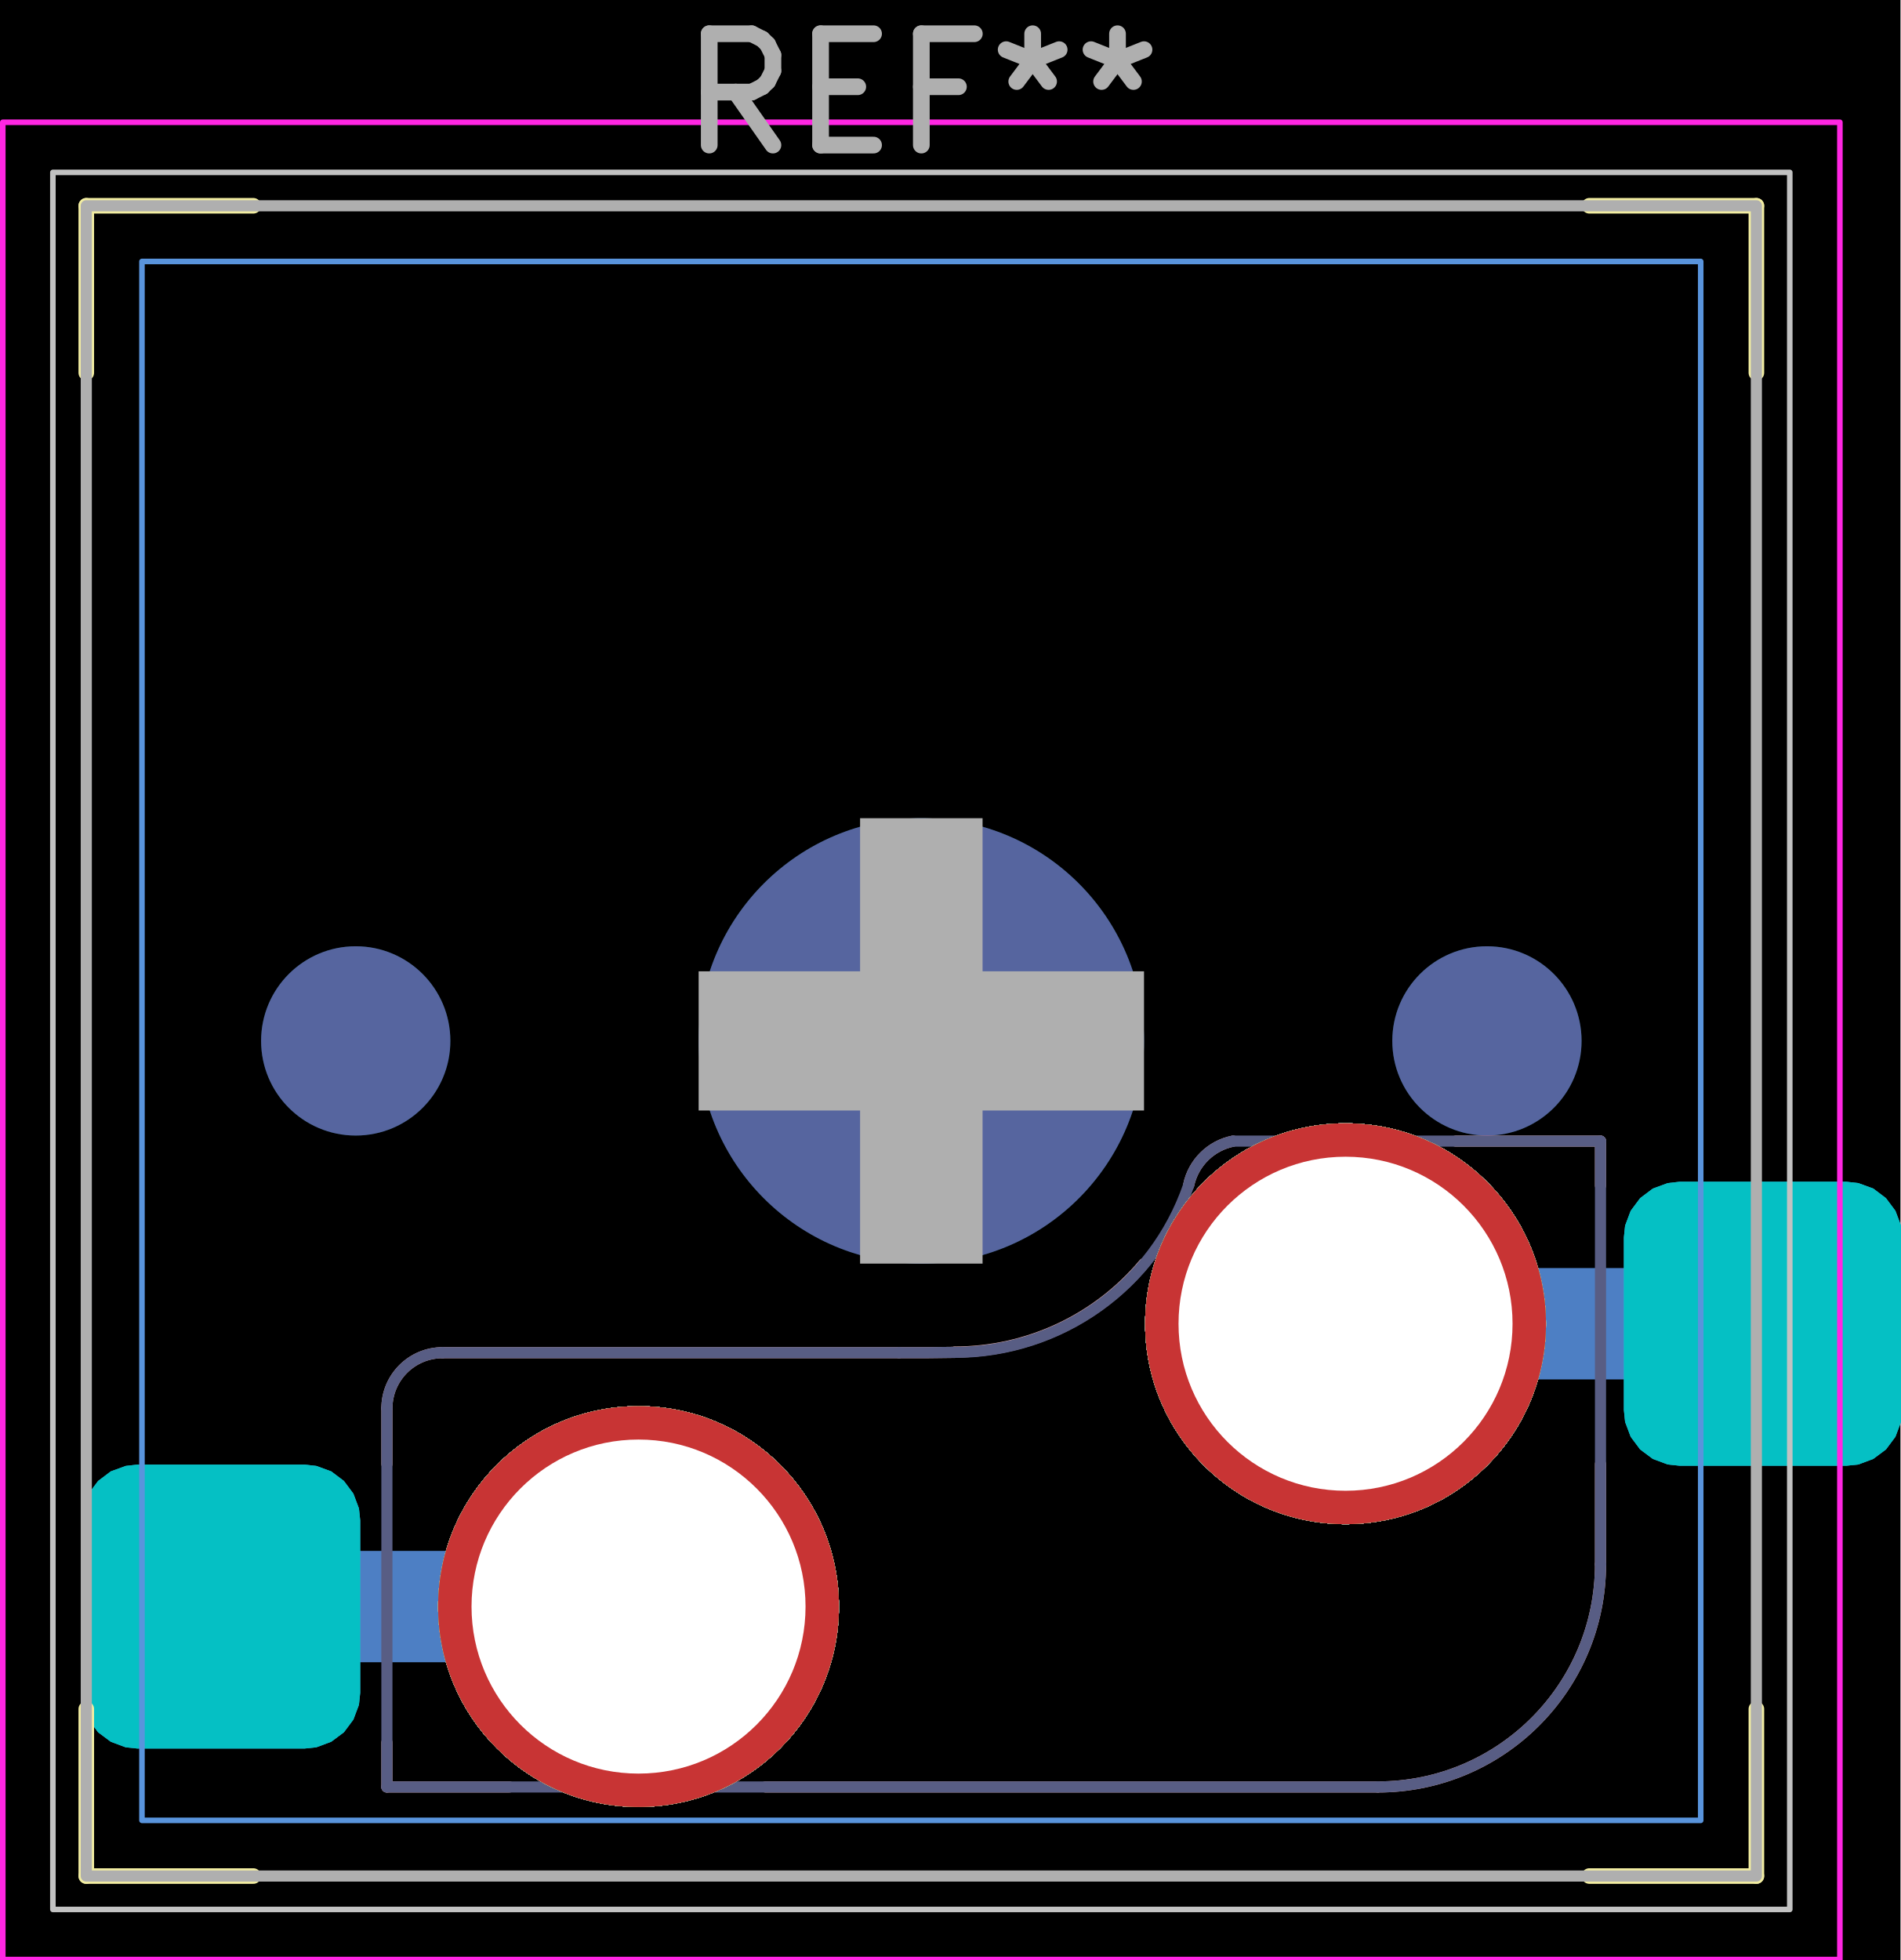
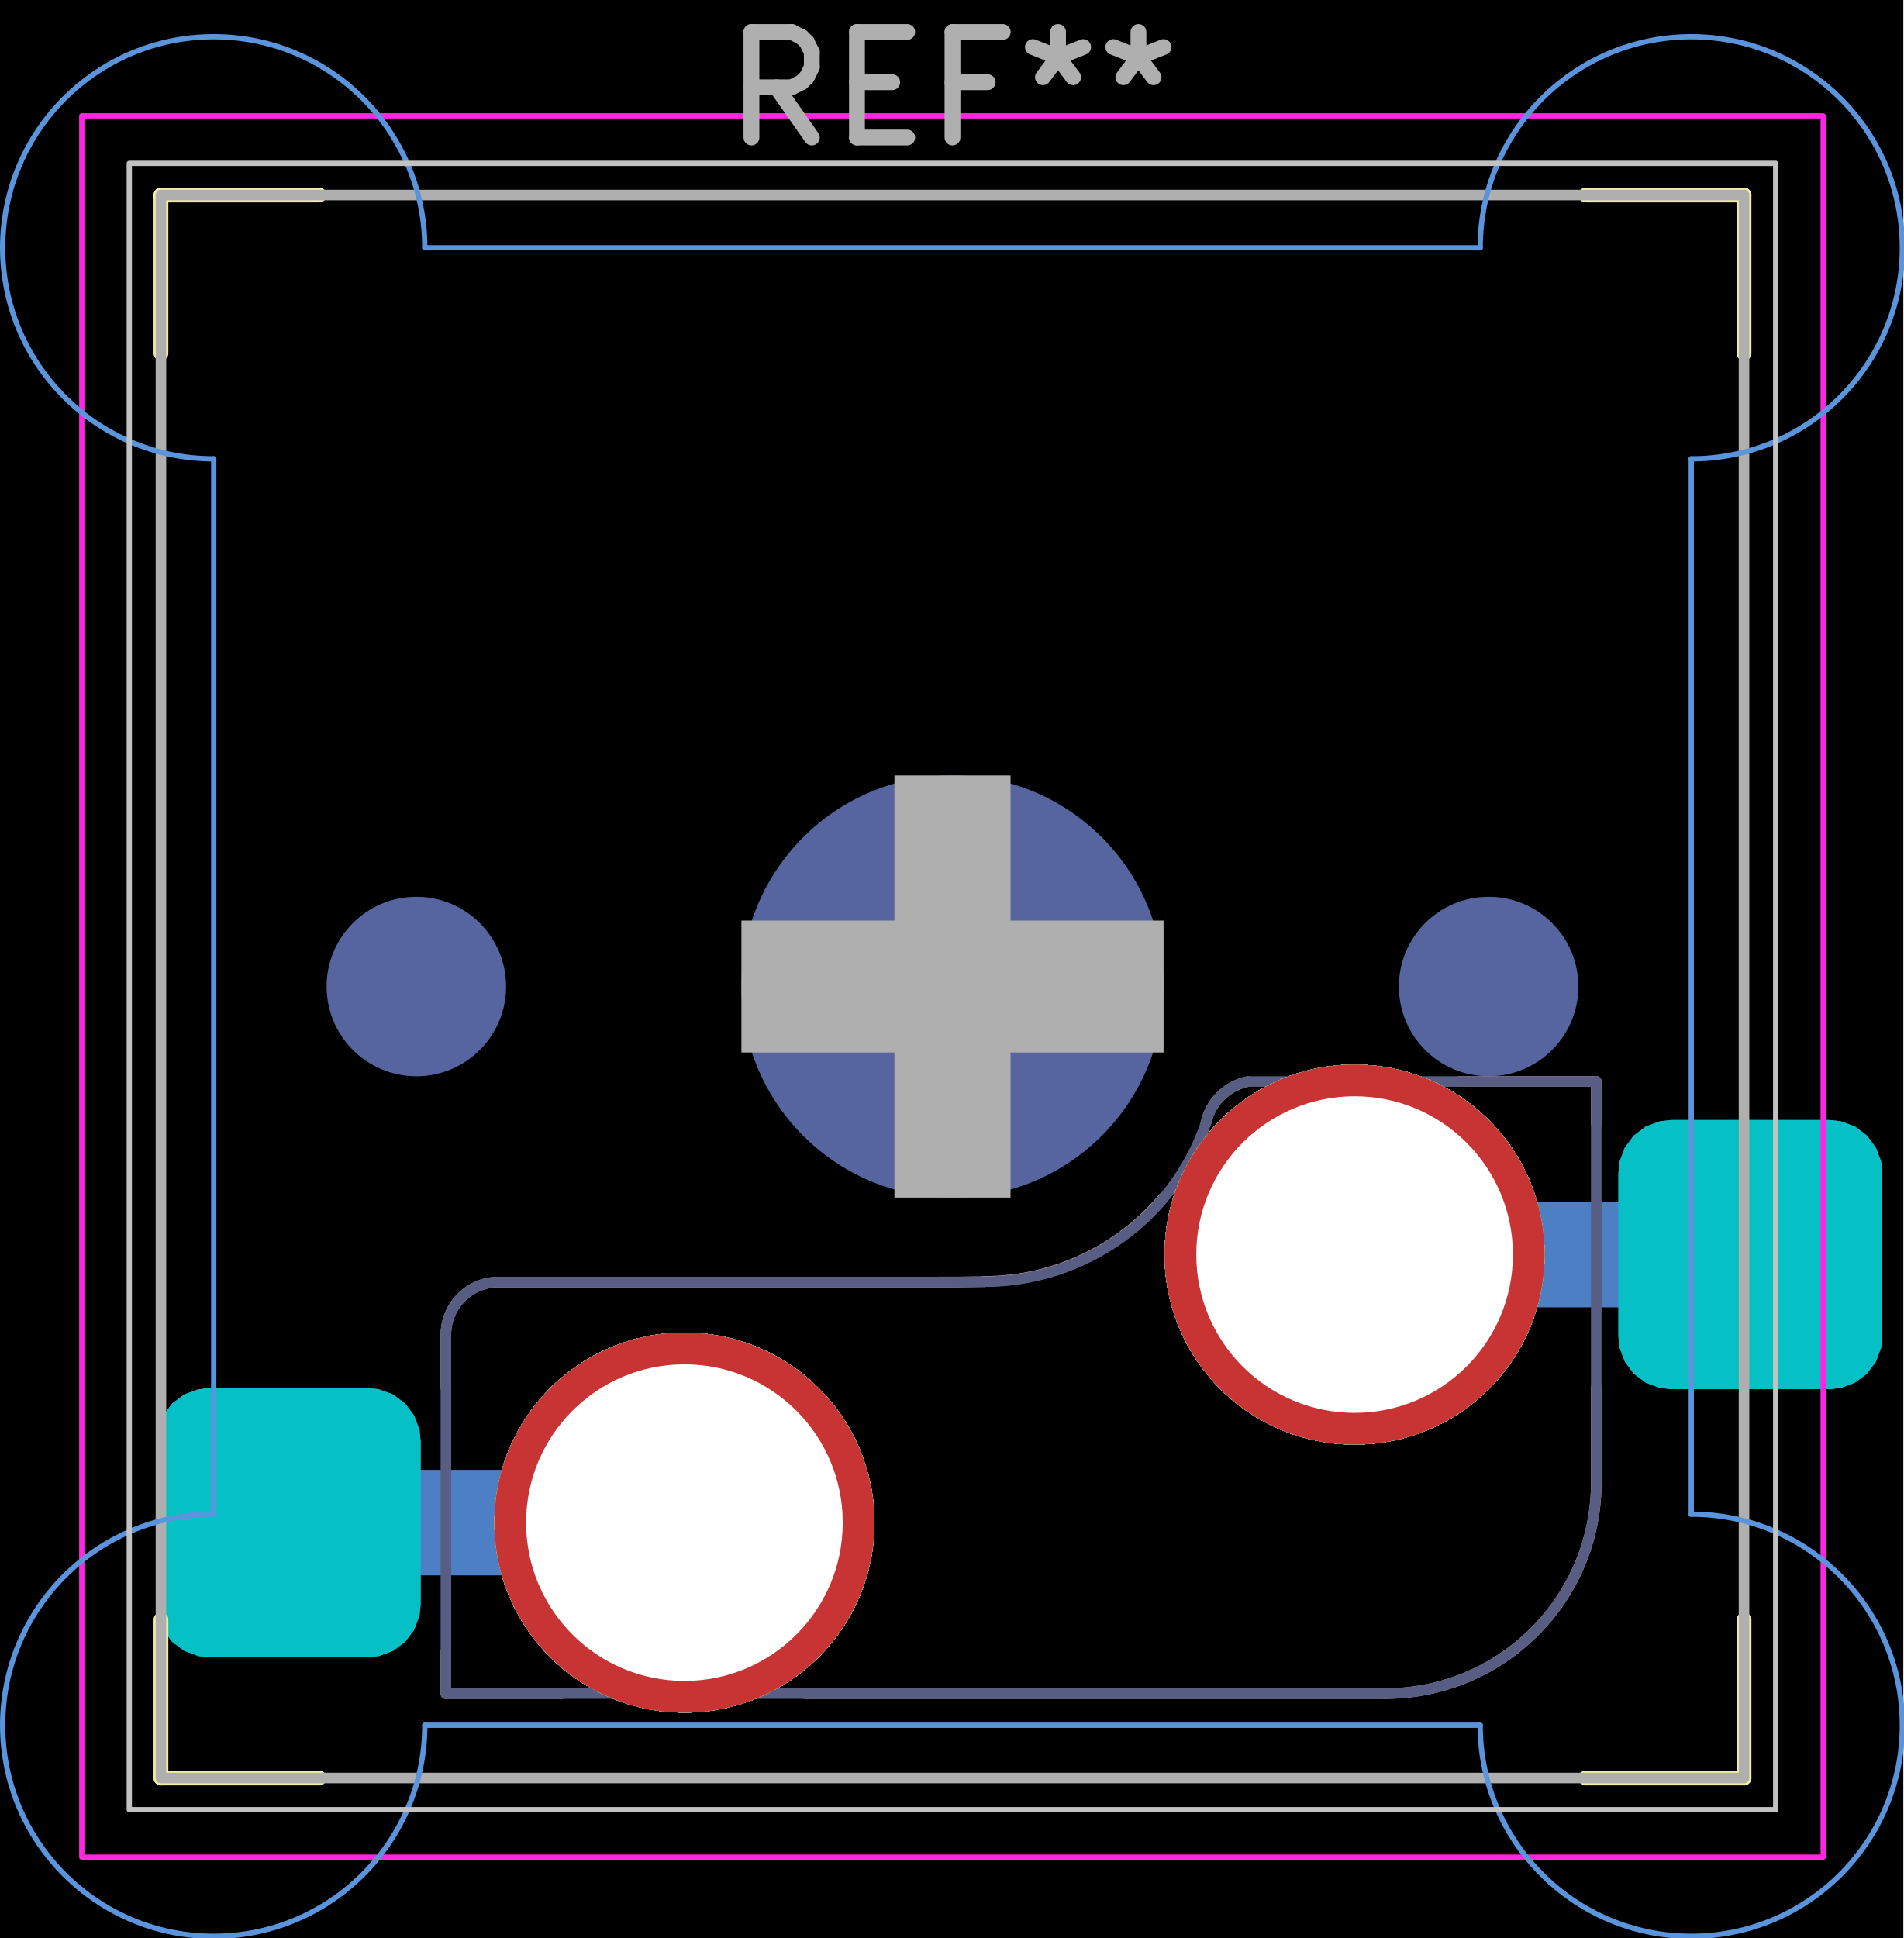
- <svg xmlns="http://www.w3.org/2000/svg" version="1.1" width="100%" height="100%" viewBox="0 0 17.069 17.602" preserveAspectRatio="xMidYMid meet">
+ <svg xmlns="http://www.w3.org/2000/svg" version="1.1" width="100%" height="100%" viewBox="0 0 18.034 18.364" preserveAspectRatio="xMidYMid meet">
  <rect width="100%" height="100%" fill="black" />
  <g style="fill:#000000; fill-opacity:1;stroke:#000000; stroke-opacity:1; stroke-linecap:round; stroke-linejoin:round;" transform="translate(0 0) scale(1 1)">
-     <path style="fill:#4D7FC4; fill-opacity:1; stroke:none;fill-rule:evenodd;" d="M 0.735,13.653 0.746,13.547 0.796,13.414 0.881,13.3 0.995,13.214 1.129,13.165 1.235,13.153 2.735,13.153 2.841,13.165 2.975,13.214 3.089,13.3 3.174,13.414 3.224,13.547 3.235,13.653 3.235,15.203 3.224,15.31 3.174,15.443 3.089,15.557 2.975,15.642 2.841,15.692 2.735,15.703 1.235,15.703 1.129,15.692 0.995,15.642 0.881,15.557 0.796,15.443 0.746,15.31 0.735,15.203 Z" />
-     <path style="fill:#4D7FC4; fill-opacity:1; stroke:none;fill-rule:evenodd;" d="M 2.275,14.928 2.275,13.928 5.275,13.928 5.275,14.928 Z" />
+     <path style="fill:#4D7FC4; fill-opacity:1; stroke:none;fill-rule:evenodd;" d="M 1.485,13.653 1.496,13.547 1.546,13.414 1.631,13.3 1.745,13.214 1.879,13.165 1.985,13.153 3.485,13.153 3.591,13.165 3.725,13.214 3.839,13.3 3.924,13.414 3.974,13.547 3.985,13.653 3.985,15.203 3.974,15.31 3.924,15.443 3.839,15.557 3.725,15.642 3.591,15.692 3.485,15.703 1.985,15.703 1.879,15.692 1.745,15.642 1.631,15.557 1.546,15.443 1.496,15.31 1.485,15.203 Z" />
+     <path style="fill:#4D7FC4; fill-opacity:1; stroke:none;fill-rule:evenodd;" d="M 3.025,14.928 3.025,13.928 6.025,13.928 6.025,14.928 Z" />
  </g>
  <g style="fill:#4D7FC4; fill-opacity:1; stroke:none;">
-     <circle cx="5.735" cy="14.428" r="1.8" />
-     <circle cx="12.085" cy="11.888" r="1.8" />
-     <path style="fill:#4D7FC4; fill-opacity:1; stroke:none;fill-rule:evenodd;" d="M 12.775,12.388 12.775,11.388 15.775,11.388 15.775,12.388 Z" />
-     <path style="fill:#4D7FC4; fill-opacity:1; stroke:none;fill-rule:evenodd;" d="M 14.585,11.113 14.596,11.007 14.646,10.874 14.731,10.76 14.845,10.674 14.979,10.625 15.085,10.613 16.585,10.613 16.691,10.625 16.825,10.674 16.939,10.76 17.024,10.874 17.074,11.007 17.085,11.113 17.085,12.663 17.074,12.77 17.024,12.903 16.939,13.017 16.825,13.102 16.691,13.152 16.585,13.163 15.085,13.163 14.979,13.152 14.845,13.102 14.731,13.017 14.646,12.903 14.596,12.77 14.585,12.663 Z" />
+     <circle cx="6.485" cy="14.428" r="1.8" />
+     <circle cx="12.835" cy="11.888" r="1.8" />
+     <path style="fill:#4D7FC4; fill-opacity:1; stroke:none;fill-rule:evenodd;" d="M 13.525,12.388 13.525,11.388 16.525,11.388 16.525,12.388 Z" />
+     <path style="fill:#4D7FC4; fill-opacity:1; stroke:none;fill-rule:evenodd;" d="M 15.335,11.113 15.346,11.007 15.396,10.874 15.481,10.76 15.595,10.674 15.729,10.625 15.835,10.613 17.335,10.613 17.441,10.625 17.575,10.674 17.689,10.76 17.774,10.874 17.824,11.007 17.835,11.113 17.835,12.663 17.824,12.77 17.774,12.903 17.689,13.017 17.575,13.102 17.441,13.152 17.335,13.163 15.835,13.163 15.729,13.152 15.595,13.102 15.481,13.017 15.396,12.903 15.346,12.77 15.335,12.663 Z" />
  </g>
  <g style="fill:#02FFEE; fill-opacity:0.4; stroke:none;">
-     <circle cx="3.195" cy="9.348" r="0.85" />
-     <circle cx="8.275" cy="9.348" r="2" />
-     <circle cx="13.355" cy="9.348" r="0.85" />
-     <path style="fill:#02FFEE; fill-opacity:0.4; stroke:none;fill-rule:evenodd;" d="M 0.735,13.653 0.746,13.547 0.796,13.414 0.881,13.3 0.995,13.214 1.129,13.165 1.235,13.153 2.735,13.153 2.841,13.165 2.975,13.214 3.089,13.3 3.174,13.414 3.224,13.547 3.235,13.653 3.235,15.203 3.224,15.31 3.174,15.443 3.089,15.557 2.975,15.642 2.841,15.692 2.735,15.703 1.235,15.703 1.129,15.692 0.995,15.642 0.881,15.557 0.796,15.443 0.746,15.31 0.735,15.203 Z" />
-     <circle cx="5.735" cy="14.428" r="1.8" />
-     <circle cx="12.085" cy="11.888" r="1.8" />
-     <path style="fill:#02FFEE; fill-opacity:0.4; stroke:none;fill-rule:evenodd;" d="M 14.585,11.113 14.596,11.007 14.646,10.874 14.731,10.76 14.845,10.674 14.979,10.625 15.085,10.613 16.585,10.613 16.691,10.625 16.825,10.674 16.939,10.76 17.024,10.874 17.074,11.007 17.085,11.113 17.085,12.663 17.074,12.77 17.024,12.903 16.939,13.017 16.825,13.102 16.691,13.152 16.585,13.163 15.085,13.163 14.979,13.152 14.845,13.102 14.731,13.017 14.646,12.903 14.596,12.77 14.585,12.663 Z" />
-     <path style="fill:#00C2C2; fill-opacity:0.9; stroke:none;fill-rule:evenodd;" d="M 0.735,13.653 0.746,13.547 0.796,13.414 0.881,13.3 0.995,13.214 1.129,13.165 1.235,13.153 2.735,13.153 2.841,13.165 2.975,13.214 3.089,13.3 3.174,13.414 3.224,13.547 3.235,13.653 3.235,15.203 3.224,15.31 3.174,15.443 3.089,15.557 2.975,15.642 2.841,15.692 2.735,15.703 1.235,15.703 1.129,15.692 0.995,15.642 0.881,15.557 0.796,15.443 0.746,15.31 0.735,15.203 Z" />
-     <path style="fill:#00C2C2; fill-opacity:0.9; stroke:none;fill-rule:evenodd;" d="M 14.585,11.113 14.596,11.007 14.646,10.874 14.731,10.76 14.845,10.674 14.979,10.625 15.085,10.613 16.585,10.613 16.691,10.625 16.825,10.674 16.939,10.76 17.024,10.874 17.074,11.007 17.085,11.113 17.085,12.663 17.074,12.77 17.024,12.903 16.939,13.017 16.825,13.102 16.691,13.152 16.585,13.163 15.085,13.163 14.979,13.152 14.845,13.102 14.731,13.017 14.646,12.903 14.596,12.77 14.585,12.663 Z" />
+     <circle cx="3.945" cy="9.348" r="0.85" />
+     <circle cx="9.025" cy="9.348" r="2" />
+     <circle cx="14.105" cy="9.348" r="0.85" />
+     <path style="fill:#02FFEE; fill-opacity:0.4; stroke:none;fill-rule:evenodd;" d="M 1.485,13.653 1.496,13.547 1.546,13.414 1.631,13.3 1.745,13.214 1.879,13.165 1.985,13.153 3.485,13.153 3.591,13.165 3.725,13.214 3.839,13.3 3.924,13.414 3.974,13.547 3.985,13.653 3.985,15.203 3.974,15.31 3.924,15.443 3.839,15.557 3.725,15.642 3.591,15.692 3.485,15.703 1.985,15.703 1.879,15.692 1.745,15.642 1.631,15.557 1.546,15.443 1.496,15.31 1.485,15.203 Z" />
+     <circle cx="6.485" cy="14.428" r="1.8" />
+     <circle cx="12.835" cy="11.888" r="1.8" />
+     <path style="fill:#02FFEE; fill-opacity:0.4; stroke:none;fill-rule:evenodd;" d="M 15.335,11.113 15.346,11.007 15.396,10.874 15.481,10.76 15.595,10.674 15.729,10.625 15.835,10.613 17.335,10.613 17.441,10.625 17.575,10.674 17.689,10.76 17.774,10.874 17.824,11.007 17.835,11.113 17.835,12.663 17.824,12.77 17.774,12.903 17.689,13.017 17.575,13.102 17.441,13.152 17.335,13.163 15.835,13.163 15.729,13.152 15.595,13.102 15.481,13.017 15.396,12.903 15.346,12.77 15.335,12.663 Z" />
+     <path style="fill:#00C2C2; fill-opacity:0.9; stroke:none;fill-rule:evenodd;" d="M 1.485,13.653 1.496,13.547 1.546,13.414 1.631,13.3 1.745,13.214 1.879,13.165 1.985,13.153 3.485,13.153 3.591,13.165 3.725,13.214 3.839,13.3 3.924,13.414 3.974,13.547 3.985,13.653 3.985,15.203 3.974,15.31 3.924,15.443 3.839,15.557 3.725,15.642 3.591,15.692 3.485,15.703 1.985,15.703 1.879,15.692 1.745,15.642 1.631,15.557 1.546,15.443 1.496,15.31 1.485,15.203 Z" />
+     <path style="fill:#00C2C2; fill-opacity:0.9; stroke:none;fill-rule:evenodd;" d="M 15.335,11.113 15.346,11.007 15.396,10.874 15.481,10.76 15.595,10.674 15.729,10.625 15.835,10.613 17.335,10.613 17.441,10.625 17.575,10.674 17.689,10.76 17.774,10.874 17.824,11.007 17.835,11.113 17.835,12.663 17.824,12.77 17.774,12.903 17.689,13.017 17.575,13.102 17.441,13.152 17.335,13.163 15.835,13.163 15.729,13.152 15.595,13.102 15.481,13.017 15.396,12.903 15.346,12.77 15.335,12.663 Z" />
  </g>
  <g style="fill:none;  stroke:#E8B2A7; stroke-width:0.1; stroke-opacity:1;  stroke-linecap:round; stroke-linejoin:round;">
-     <path d="M3.475 13.148 L3.475 12.648 " />
-     <path d="M3.475 16.048 L3.475 15.648 " />
-     <path d="M3.975 12.148 L8.075 12.148 " />
-     <path d="M4.575 16.048 L3.475 16.048 " />
-     <path d="M12.375 16.048 L6.875 16.048 " />
-     <path d="M14.375 10.248 L13.075 10.248 " />
-     <path d="M14.375 10.248 L14.375 10.648 " />
-     <path d="M14.375 13.148 L14.375 14.048 " />
-     <path d="M3.975 12.148 A0.5 0.5 0.0 0 0 3.475 12.648" />
-     <path d="M8.075 12.148 A21.513 21.513 0.0 0 0 8.575 12.145" />
-     <path d="M8.575 12.142 A2.218 2.218 0.0 0 0 10.275 11.348" />
-     <path d="M11.075 10.248 A0.51 0.51 0.0 0 0 10.676 10.643" />
-     <path d="M12.375 16.048 A2 2 0.0 0 0 14.375 14.048" />
+     <path d="M4.225 13.148 L4.225 12.648 " />
+     <path d="M4.225 16.048 L4.225 15.648 " />
+     <path d="M4.725 12.148 L8.825 12.148 " />
+     <path d="M5.325 16.048 L4.225 16.048 " />
+     <path d="M13.125 16.048 L7.625 16.048 " />
+     <path d="M15.125 10.248 L13.825 10.248 " />
+     <path d="M15.125 10.248 L15.125 10.648 " />
+     <path d="M15.125 13.148 L15.125 14.048 " />
+     <path d="M4.725 12.148 A0.5 0.5 0.0 0 0 4.225 12.648" />
+     <path d="M8.825 12.148 A21.513 21.513 0.0 0 0 9.325 12.145" />
+     <path d="M9.325 12.142 A2.218 2.218 0.0 0 0 11.025 11.348" />
+     <path d="M11.825 10.248 A0.51 0.51 0.0 0 0 11.426 10.643" />
+     <path d="M13.125 16.048 A2 2 0.0 0 0 15.125 14.048" />
  </g>
  <g style="fill:none;  stroke:#585D84; stroke-width:0.1; stroke-opacity:1;  stroke-linecap:round; stroke-linejoin:round;">
-     <path d="M3.475 16.048 L3.475 12.648 " />
-     <path d="M3.975 12.148 L8.075 12.148 " />
-     <path d="M12.375 16.048 L3.475 16.048 " />
-     <path d="M14.375 10.248 L11.075 10.248 " />
-     <path d="M14.375 10.248 L14.375 14.048 " />
-     <path d="M3.975 12.148 A0.5 0.5 0.0 0 0 3.475 12.648" />
-     <path d="M8.075 12.148 A21.513 21.513 0.0 0 0 8.575 12.145" />
-     <path d="M8.575 12.145 A2.221 2.221 0.0 0 0 10.675 10.647" />
-     <path d="M11.075 10.248 A0.51 0.51 0.0 0 0 10.676 10.643" />
-     <path d="M12.375 16.048 A2 2 0.0 0 0 14.375 14.048" />
-   </g>
-   <g style="fill:#F2EDA1; fill-opacity:1; stroke:none;">
-     <circle cx="5.735" cy="14.428" r="1.8" />
-     <circle cx="12.085" cy="11.888" r="1.8" />
-   </g>
-   <g style="fill:#E8B2A7; fill-opacity:1; stroke:none;">
-     <circle cx="5.735" cy="14.428" r="1.8" />
-     <circle cx="12.085" cy="11.888" r="1.8" />
-   </g>
-   <g style="fill:#28CCD9; fill-opacity:1; stroke:none;">
-     <circle cx="5.735" cy="14.428" r="1.8" />
-     <circle cx="12.085" cy="11.888" r="1.8" />
-   </g>
-   <g style="fill:#A7A5C6; fill-opacity:1; stroke:none;">
-     <circle cx="5.735" cy="14.428" r="1.8" />
-     <circle cx="12.085" cy="11.888" r="1.8" />
+     <path d="M4.225 16.048 L4.225 12.648 " />
+     <path d="M4.725 12.148 L8.825 12.148 " />
+     <path d="M13.125 16.048 L4.225 16.048 " />
+     <path d="M15.125 10.248 L11.825 10.248 " />
+     <path d="M15.125 10.248 L15.125 14.048 " />
+     <path d="M4.725 12.148 A0.5 0.5 0.0 0 0 4.225 12.648" />
+     <path d="M8.825 12.148 A21.513 21.513 0.0 0 0 9.325 12.145" />
+     <path d="M9.325 12.145 A2.221 2.221 0.0 0 0 11.425 10.647" />
+     <path d="M11.825 10.248 A0.51 0.51 0.0 0 0 11.426 10.643" />
+     <path d="M13.125 16.048 A2 2 0.0 0 0 15.125 14.048" />
+   </g>
+   <g style="fill:#F2EDA1; fill-opacity:1; stroke:none;">
+     <circle cx="6.485" cy="14.428" r="1.8" />
+     <circle cx="12.835" cy="11.888" r="1.8" />
+   </g>
+   <g style="fill:#E8B2A7; fill-opacity:1; stroke:none;">
+     <circle cx="6.485" cy="14.428" r="1.8" />
+     <circle cx="12.835" cy="11.888" r="1.8" />
+   </g>
+   <g style="fill:#28CCD9; fill-opacity:1; stroke:none;">
+     <circle cx="6.485" cy="14.428" r="1.8" />
+     <circle cx="12.835" cy="11.888" r="1.8" />
+   </g>
+   <g style="fill:#A7A5C6; fill-opacity:1; stroke:none;">
+     <circle cx="6.485" cy="14.428" r="1.8" />
+     <circle cx="12.835" cy="11.888" r="1.8" />
  </g>
  <g style="fill:#F76F8E; fill-opacity:1; stroke:none;">
-     <circle cx="5.735" cy="14.428" r="1.8" />
-     <circle cx="12.085" cy="11.888" r="1.8" />
+     <circle cx="6.485" cy="14.428" r="1.8" />
+     <circle cx="12.835" cy="11.888" r="1.8" />
  </g>
  <g style="fill:#5BC3EB; fill-opacity:1; stroke:none;">
-     <circle cx="5.735" cy="14.428" r="1.8" />
-     <circle cx="12.085" cy="11.888" r="1.8" />
+     <circle cx="6.485" cy="14.428" r="1.8" />
+     <circle cx="12.835" cy="11.888" r="1.8" />
  </g>
  <g style="fill:#ED7C33; fill-opacity:1; stroke:none;">
-     <circle cx="5.735" cy="14.428" r="1.8" />
-     <circle cx="12.085" cy="11.888" r="1.8" />
-   </g>
-   <g style="fill:#F2EDA1; fill-opacity:1; stroke:none;">
-     <circle cx="5.735" cy="14.428" r="1.8" />
-     <circle cx="12.085" cy="11.888" r="1.8" />
-   </g>
-   <g style="fill:#E8B2A7; fill-opacity:1; stroke:none;">
-     <circle cx="5.735" cy="14.428" r="1.8" />
-     <circle cx="12.085" cy="11.888" r="1.8" />
-   </g>
-   <g style="fill:#28CCD9; fill-opacity:1; stroke:none;">
-     <circle cx="5.735" cy="14.428" r="1.8" />
-     <circle cx="12.085" cy="11.888" r="1.8" />
-   </g>
-   <g style="fill:#A7A5C6; fill-opacity:1; stroke:none;">
-     <circle cx="5.735" cy="14.428" r="1.8" />
-     <circle cx="12.085" cy="11.888" r="1.8" />
+     <circle cx="6.485" cy="14.428" r="1.8" />
+     <circle cx="12.835" cy="11.888" r="1.8" />
+   </g>
+   <g style="fill:#F2EDA1; fill-opacity:1; stroke:none;">
+     <circle cx="6.485" cy="14.428" r="1.8" />
+     <circle cx="12.835" cy="11.888" r="1.8" />
+   </g>
+   <g style="fill:#E8B2A7; fill-opacity:1; stroke:none;">
+     <circle cx="6.485" cy="14.428" r="1.8" />
+     <circle cx="12.835" cy="11.888" r="1.8" />
+   </g>
+   <g style="fill:#28CCD9; fill-opacity:1; stroke:none;">
+     <circle cx="6.485" cy="14.428" r="1.8" />
+     <circle cx="12.835" cy="11.888" r="1.8" />
+   </g>
+   <g style="fill:#A7A5C6; fill-opacity:1; stroke:none;">
+     <circle cx="6.485" cy="14.428" r="1.8" />
+     <circle cx="12.835" cy="11.888" r="1.8" />
  </g>
  <g style="fill:#F76F8E; fill-opacity:1; stroke:none;">
-     <circle cx="5.735" cy="14.428" r="1.8" />
-     <circle cx="12.085" cy="11.888" r="1.8" />
+     <circle cx="6.485" cy="14.428" r="1.8" />
+     <circle cx="12.835" cy="11.888" r="1.8" />
  </g>
  <g style="fill:#5BC3EB; fill-opacity:1; stroke:none;">
-     <circle cx="5.735" cy="14.428" r="1.8" />
-     <circle cx="12.085" cy="11.888" r="1.8" />
+     <circle cx="6.485" cy="14.428" r="1.8" />
+     <circle cx="12.835" cy="11.888" r="1.8" />
  </g>
  <g style="fill:#ED7C33; fill-opacity:1; stroke:none;">
-     <circle cx="5.735" cy="14.428" r="1.8" />
-     <circle cx="12.085" cy="11.888" r="1.8" />
-   </g>
-   <g style="fill:#F2EDA1; fill-opacity:1; stroke:none;">
-     <circle cx="5.735" cy="14.428" r="1.8" />
-     <circle cx="12.085" cy="11.888" r="1.8" />
-   </g>
-   <g style="fill:#E8B2A7; fill-opacity:1; stroke:none;">
-     <circle cx="5.735" cy="14.428" r="1.8" />
-     <circle cx="12.085" cy="11.888" r="1.8" />
-   </g>
-   <g style="fill:#28CCD9; fill-opacity:1; stroke:none;">
-     <circle cx="5.735" cy="14.428" r="1.8" />
-     <circle cx="12.085" cy="11.888" r="1.8" />
-   </g>
-   <g style="fill:#A7A5C6; fill-opacity:1; stroke:none;">
-     <circle cx="5.735" cy="14.428" r="1.8" />
-     <circle cx="12.085" cy="11.888" r="1.8" />
+     <circle cx="6.485" cy="14.428" r="1.8" />
+     <circle cx="12.835" cy="11.888" r="1.8" />
+   </g>
+   <g style="fill:#F2EDA1; fill-opacity:1; stroke:none;">
+     <circle cx="6.485" cy="14.428" r="1.8" />
+     <circle cx="12.835" cy="11.888" r="1.8" />
+   </g>
+   <g style="fill:#E8B2A7; fill-opacity:1; stroke:none;">
+     <circle cx="6.485" cy="14.428" r="1.8" />
+     <circle cx="12.835" cy="11.888" r="1.8" />
+   </g>
+   <g style="fill:#28CCD9; fill-opacity:1; stroke:none;">
+     <circle cx="6.485" cy="14.428" r="1.8" />
+     <circle cx="12.835" cy="11.888" r="1.8" />
+   </g>
+   <g style="fill:#A7A5C6; fill-opacity:1; stroke:none;">
+     <circle cx="6.485" cy="14.428" r="1.8" />
+     <circle cx="12.835" cy="11.888" r="1.8" />
  </g>
  <g style="fill:#F76F8E; fill-opacity:1; stroke:none;">
-     <circle cx="5.735" cy="14.428" r="1.8" />
-     <circle cx="12.085" cy="11.888" r="1.8" />
+     <circle cx="6.485" cy="14.428" r="1.8" />
+     <circle cx="12.835" cy="11.888" r="1.8" />
  </g>
  <g style="fill:#5BC3EB; fill-opacity:1; stroke:none;">
-     <circle cx="5.735" cy="14.428" r="1.8" />
-     <circle cx="12.085" cy="11.888" r="1.8" />
+     <circle cx="6.485" cy="14.428" r="1.8" />
+     <circle cx="12.835" cy="11.888" r="1.8" />
  </g>
  <g style="fill:#ED7C33; fill-opacity:1; stroke:none;">
-     <circle cx="5.735" cy="14.428" r="1.8" />
-     <circle cx="12.085" cy="11.888" r="1.8" />
+     <circle cx="6.485" cy="14.428" r="1.8" />
+     <circle cx="12.835" cy="11.888" r="1.8" />
  </g>
  <g style="fill:#8DCB81; fill-opacity:1; stroke:none;">
-     <circle cx="5.735" cy="14.428" r="1.8" />
-     <circle cx="12.085" cy="11.888" r="1.8" />
-   </g>
-   <g style="fill:#F2EDA1; fill-opacity:1; stroke:none;">
-     <circle cx="5.735" cy="14.428" r="1.8" />
-     <circle cx="12.085" cy="11.888" r="1.8" />
-   </g>
-   <g style="fill:#E8B2A7; fill-opacity:1; stroke:none;">
-     <circle cx="5.735" cy="14.428" r="1.8" />
-     <circle cx="12.085" cy="11.888" r="1.8" />
-   </g>
-   <g style="fill:#28CCD9; fill-opacity:1; stroke:none;">
-     <circle cx="5.735" cy="14.428" r="1.8" />
-     <circle cx="12.085" cy="11.888" r="1.8" />
-   </g>
-   <g style="fill:#A7A5C6; fill-opacity:1; stroke:none;">
-     <circle cx="5.735" cy="14.428" r="1.8" />
-     <circle cx="12.085" cy="11.888" r="1.8" />
+     <circle cx="6.485" cy="14.428" r="1.8" />
+     <circle cx="12.835" cy="11.888" r="1.8" />
+   </g>
+   <g style="fill:#F2EDA1; fill-opacity:1; stroke:none;">
+     <circle cx="6.485" cy="14.428" r="1.8" />
+     <circle cx="12.835" cy="11.888" r="1.8" />
+   </g>
+   <g style="fill:#E8B2A7; fill-opacity:1; stroke:none;">
+     <circle cx="6.485" cy="14.428" r="1.8" />
+     <circle cx="12.835" cy="11.888" r="1.8" />
+   </g>
+   <g style="fill:#28CCD9; fill-opacity:1; stroke:none;">
+     <circle cx="6.485" cy="14.428" r="1.8" />
+     <circle cx="12.835" cy="11.888" r="1.8" />
+   </g>
+   <g style="fill:#A7A5C6; fill-opacity:1; stroke:none;">
+     <circle cx="6.485" cy="14.428" r="1.8" />
+     <circle cx="12.835" cy="11.888" r="1.8" />
  </g>
  <g style="fill:#DB628B; fill-opacity:1; stroke:none;">
-     <circle cx="5.735" cy="14.428" r="1.8" />
-     <circle cx="12.085" cy="11.888" r="1.8" />
+     <circle cx="6.485" cy="14.428" r="1.8" />
+     <circle cx="12.835" cy="11.888" r="1.8" />
  </g>
  <g style="fill:#4FCBCB; fill-opacity:1; stroke:none;">
-     <circle cx="5.735" cy="14.428" r="1.8" />
-     <circle cx="12.085" cy="11.888" r="1.8" />
+     <circle cx="6.485" cy="14.428" r="1.8" />
+     <circle cx="12.835" cy="11.888" r="1.8" />
  </g>
  <g style="fill:#CE7D2C; fill-opacity:1; stroke:none;">
-     <circle cx="5.735" cy="14.428" r="1.8" />
-     <circle cx="12.085" cy="11.888" r="1.8" />
+     <circle cx="6.485" cy="14.428" r="1.8" />
+     <circle cx="12.835" cy="11.888" r="1.8" />
  </g>
  <g style="fill:#7FC87F; fill-opacity:1; stroke:none;">
-     <circle cx="5.735" cy="14.428" r="1.8" />
-     <circle cx="12.085" cy="11.888" r="1.8" />
+     <circle cx="6.485" cy="14.428" r="1.8" />
+     <circle cx="12.835" cy="11.888" r="1.8" />
  </g>
  <g style="fill:#C83434; fill-opacity:1; stroke:none;">
-     <circle cx="5.735" cy="14.428" r="1.8" />
-     <circle cx="12.085" cy="11.888" r="1.8" />
+     <circle cx="6.485" cy="14.428" r="1.8" />
+     <circle cx="12.835" cy="11.888" r="1.8" />
  </g>
  <g style="fill:#D864FF; fill-opacity:0.4; stroke:none;">
-     <circle cx="3.195" cy="9.348" r="0.85" />
-     <circle cx="8.275" cy="9.348" r="2" />
-     <circle cx="13.355" cy="9.348" r="0.85" />
+     <circle cx="3.945" cy="9.348" r="0.85" />
+     <circle cx="9.025" cy="9.348" r="2" />
+     <circle cx="14.105" cy="9.348" r="0.85" />
  </g>
  <g style="fill:none;  stroke:#F2EDA1; stroke-width:0.14; stroke-opacity:1;  stroke-linecap:round; stroke-linejoin:round;">
-     <path d="M0.775 1.848 L0.775 3.348 " />
-     <path d="M0.775 1.848 L2.275 1.848 " />
-     <path d="M0.775 16.848 L0.775 15.348 " />
-     <path d="M0.775 16.848 L2.275 16.848 " />
-     <path d="M15.775 1.848 L14.275 1.848 " />
-     <path d="M15.775 1.848 L15.775 3.348 " />
-     <path d="M15.775 16.848 L14.275 16.848 " />
-     <path d="M15.775 16.848 L15.775 15.348 " />
-     <path style="fill:none;  stroke:#FF26E2; stroke-width:0.05; stroke-opacity:1;  stroke-linecap:round; stroke-linejoin:round;fill:none" d="M 0.025,1.098 16.525,1.098 16.525,17.598 0.025,17.598 Z" />
+     <path d="M1.525 1.848 L1.525 3.348 " />
+     <path d="M1.525 1.848 L3.025 1.848 " />
+     <path d="M1.525 16.848 L1.525 15.348 " />
+     <path d="M1.525 16.848 L3.025 16.848 " />
+     <path d="M16.525 1.848 L15.025 1.848 " />
+     <path d="M16.525 1.848 L16.525 3.348 " />
+     <path d="M16.525 16.848 L15.025 16.848 " />
+     <path d="M16.525 16.848 L16.525 15.348 " />
+     <path style="fill:none;  stroke:#FF26E2; stroke-width:0.05; stroke-opacity:1;  stroke-linecap:round; stroke-linejoin:round;fill:none" d="M 0.775,1.098 17.275,1.098 17.275,17.598 0.775,17.598 Z" />
  </g>
  <g style="fill:none;  stroke:#AFAFAF; stroke-width:0.15; stroke-opacity:1;  stroke-linecap:round; stroke-linejoin:round;">
-     <text x="8.275" y="1.348" textLength="4.536" font-size="1.333" lengthAdjust="spacingAndGlyphs" text-anchor="middle" opacity="0" stroke-opacity="0">REF**</text>
+     <text x="9.025" y="1.348" textLength="4.536" font-size="1.333" lengthAdjust="spacingAndGlyphs" text-anchor="middle" opacity="0" stroke-opacity="0">REF**</text>
    <g class="stroked-text">
-       <path d="M6.942 1.303 L6.608 0.827 " />
-       <path d="M6.37 1.303 L6.37 0.303 " />
-       <path d="M6.37 0.303 L6.751 0.303 " />
-       <path d="M6.751 0.303 L6.846 0.351 " />
-       <path d="M6.846 0.351 L6.894 0.398 " />
-       <path d="M6.894 0.398 L6.942 0.494 " />
-       <path d="M6.942 0.494 L6.942 0.636 " />
-       <path d="M6.942 0.636 L6.894 0.732 " />
-       <path d="M6.894 0.732 L6.846 0.779 " />
-       <path d="M6.846 0.779 L6.751 0.827 " />
-       <path d="M6.751 0.827 L6.37 0.827 " />
-       <path d="M7.37 0.779 L7.704 0.779 " />
-       <path d="M7.846 1.303 L7.37 1.303 " />
-       <path d="M7.37 1.303 L7.37 0.303 " />
-       <path d="M7.37 0.303 L7.846 0.303 " />
-       <path d="M8.608 0.779 L8.275 0.779 " />
-       <path d="M8.275 1.303 L8.275 0.303 " />
-       <path d="M8.275 0.303 L8.751 0.303 " />
-       <path d="M9.275 0.303 L9.275 0.541 " />
-       <path d="M9.037 0.446 L9.275 0.541 " />
-       <path d="M9.275 0.541 L9.513 0.446 " />
-       <path d="M9.132 0.732 L9.275 0.541 " />
-       <path d="M9.275 0.541 L9.418 0.732 " />
-       <path d="M10.037 0.303 L10.037 0.541 " />
-       <path d="M9.799 0.446 L10.037 0.541 " />
-       <path d="M10.037 0.541 L10.275 0.446 " />
-       <path d="M9.894 0.732 L10.037 0.541 " />
-       <path d="M10.037 0.541 L10.18 0.732 " />
+       <path d="M7.692 1.303 L7.358 0.827 " />
+       <path d="M7.12 1.303 L7.12 0.303 " />
+       <path d="M7.12 0.303 L7.501 0.303 " />
+       <path d="M7.501 0.303 L7.596 0.351 " />
+       <path d="M7.596 0.351 L7.644 0.398 " />
+       <path d="M7.644 0.398 L7.692 0.494 " />
+       <path d="M7.692 0.494 L7.692 0.636 " />
+       <path d="M7.692 0.636 L7.644 0.732 " />
+       <path d="M7.644 0.732 L7.596 0.779 " />
+       <path d="M7.596 0.779 L7.501 0.827 " />
+       <path d="M7.501 0.827 L7.12 0.827 " />
+       <path d="M8.12 0.779 L8.454 0.779 " />
+       <path d="M8.596 1.303 L8.12 1.303 " />
+       <path d="M8.12 1.303 L8.12 0.303 " />
+       <path d="M8.12 0.303 L8.596 0.303 " />
+       <path d="M9.358 0.779 L9.025 0.779 " />
+       <path d="M9.025 1.303 L9.025 0.303 " />
+       <path d="M9.025 0.303 L9.501 0.303 " />
+       <path d="M10.025 0.303 L10.025 0.541 " />
+       <path d="M9.787 0.446 L10.025 0.541 " />
+       <path d="M10.025 0.541 L10.263 0.446 " />
+       <path d="M9.882 0.732 L10.025 0.541 " />
+       <path d="M10.025 0.541 L10.168 0.732 " />
+       <path d="M10.787 0.303 L10.787 0.541 " />
+       <path d="M10.549 0.446 L10.787 0.541 " />
+       <path d="M10.787 0.541 L11.025 0.446 " />
+       <path d="M10.644 0.732 L10.787 0.541 " />
+       <path d="M10.787 0.541 L10.93 0.732 " />
    </g>
-     <path style="fill:none;  stroke:#AFAFAF; stroke-width:0.1; stroke-opacity:1;  stroke-linecap:round; stroke-linejoin:round;fill:none" d="M 0.775,1.848 15.775,1.848 15.775,16.848 0.775,16.848 Z" />
-     <path style="fill:#AFAFAF; fill-opacity:1; stroke:none;fill-rule:evenodd;" d="M 8.825,8.723 10.275,8.723 10.275,9.973 8.825,9.973 8.825,11.348 7.725,11.348 7.725,9.973 6.275,9.973 6.275,8.723 7.725,8.723 7.725,7.348 8.825,7.348 Z" />
-     <path style="fill:none;  stroke:#5994DC; stroke-width:0.05; stroke-opacity:1;  stroke-linecap:round; stroke-linejoin:round;fill:none" d="M 1.275,2.348 15.275,2.348 15.275,16.348 1.275,16.348 Z" />
-     <path style="fill:none;  stroke:#C2C2C2; stroke-width:0.05; stroke-opacity:1;  stroke-linecap:round; stroke-linejoin:round;fill:none" d="M 0.475,1.548 16.075,1.548 16.075,17.148 0.475,17.148 Z" />
+     <path style="fill:none;  stroke:#AFAFAF; stroke-width:0.1; stroke-opacity:1;  stroke-linecap:round; stroke-linejoin:round;fill:none" d="M 1.525,1.848 16.525,1.848 16.525,16.848 1.525,16.848 Z" />
+     <path style="fill:#AFAFAF; fill-opacity:1; stroke:none;fill-rule:evenodd;" d="M 9.575,8.723 11.025,8.723 11.025,9.973 9.575,9.973 9.575,11.348 8.475,11.348 8.475,9.973 7.025,9.973 7.025,8.723 8.475,8.723 8.475,7.348 9.575,7.348 Z" />
+   </g>
+   <g style="fill:none;  stroke:#5994DC; stroke-width:0.05; stroke-opacity:1;  stroke-linecap:round; stroke-linejoin:round;">
+     <path d="M4.025 2.348 L14.025 2.348 " />
+     <path d="M16.025 4.348 L16.025 14.348 " />
+     <path d="M14.025 16.348 L4.025 16.348 " />
+     <path d="M2.025 14.348 L2.025 4.348 " />
+     <path d="M16.025 4.348 A2 2 0.0 1 0 14.025 2.348" />
+     <path d="M14.025 16.348 A2 2 0.0 1 0 16.025 14.348" />
+     <path d="M2.025 14.348 A2 2 0.0 1 0 4.025 16.348" />
+     <path d="M4.025 2.348 A2 2 0.0 1 0 2.025 4.348" />
+     <path style="fill:none;  stroke:#C2C2C2; stroke-width:0.05; stroke-opacity:1;  stroke-linecap:round; stroke-linejoin:round;fill:none" d="M 1.225,1.548 16.825,1.548 16.825,17.148 1.225,17.148 Z" />
  </g>
  <g style="fill:#FFFFFF; fill-opacity:1; stroke:none;">
-     <circle cx="5.735" cy="14.428" r="1.5" />
+     <circle cx="6.485" cy="14.428" r="1.5" />
  </g>
  <g style="fill:#FFFFFF; fill-opacity:1; stroke:none;">
-     <circle cx="12.085" cy="11.888" r="1.5" />
+     <circle cx="12.835" cy="11.888" r="1.5" />
  </g>
</svg>
